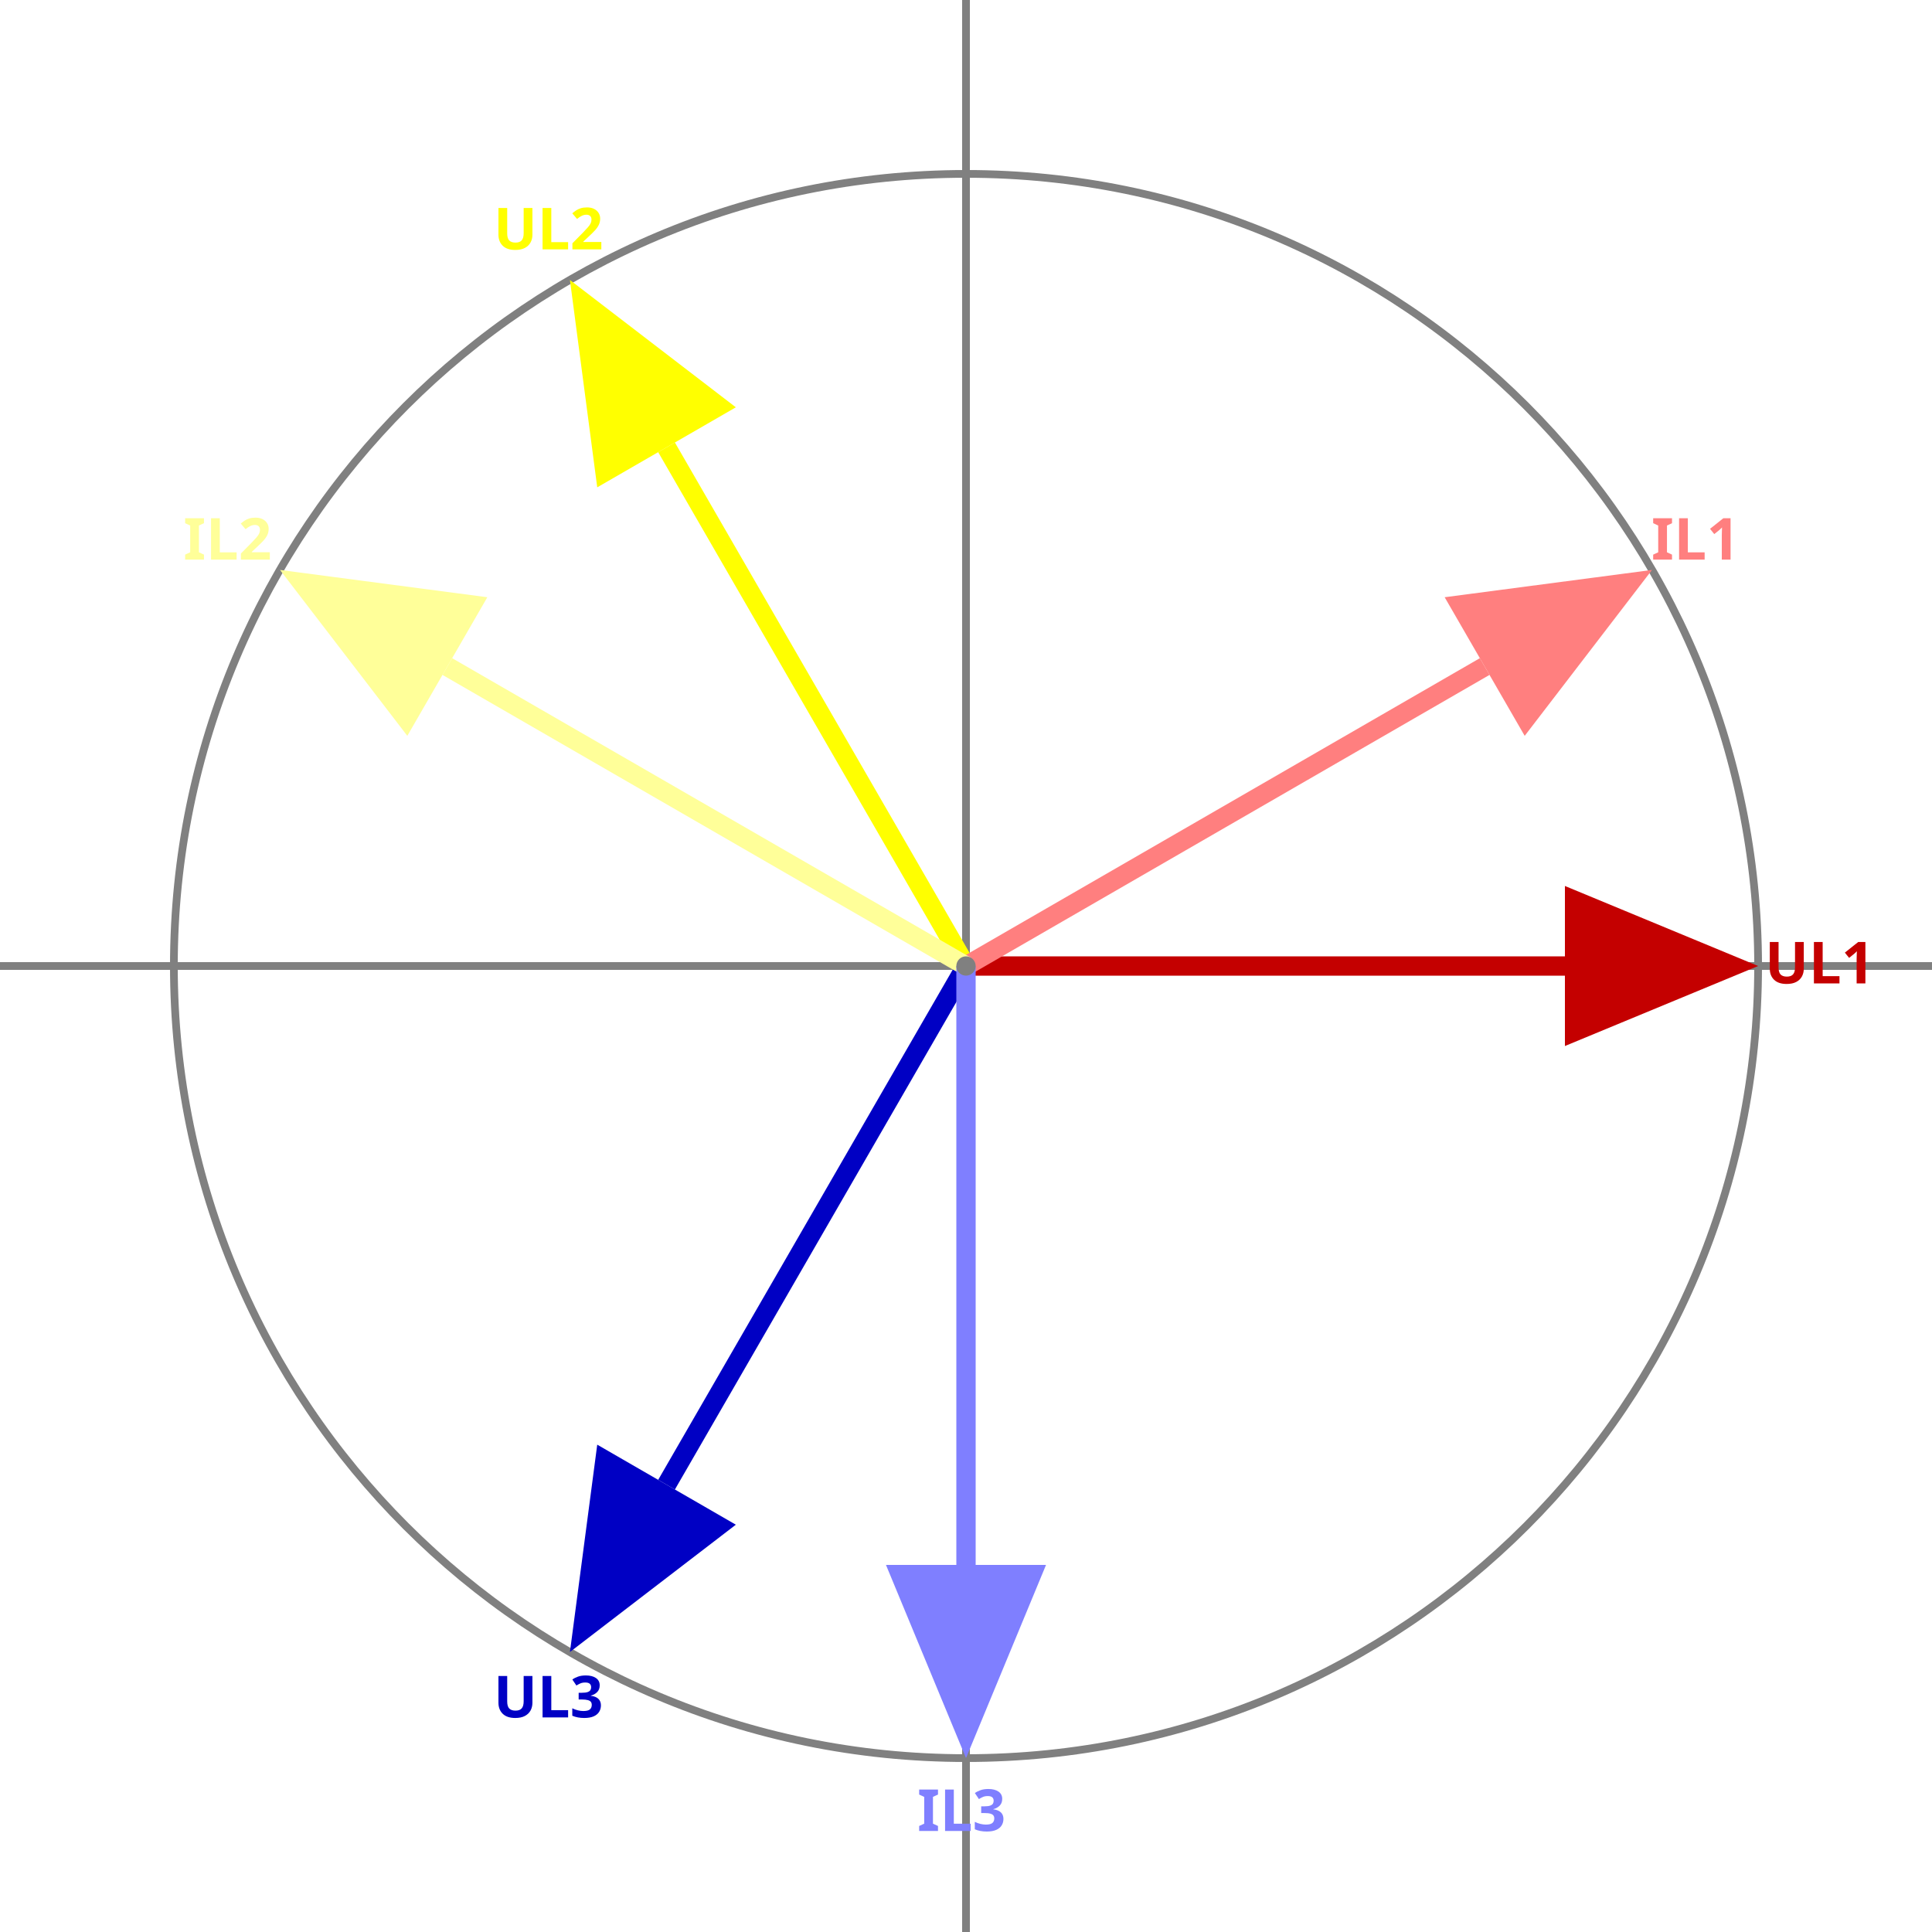
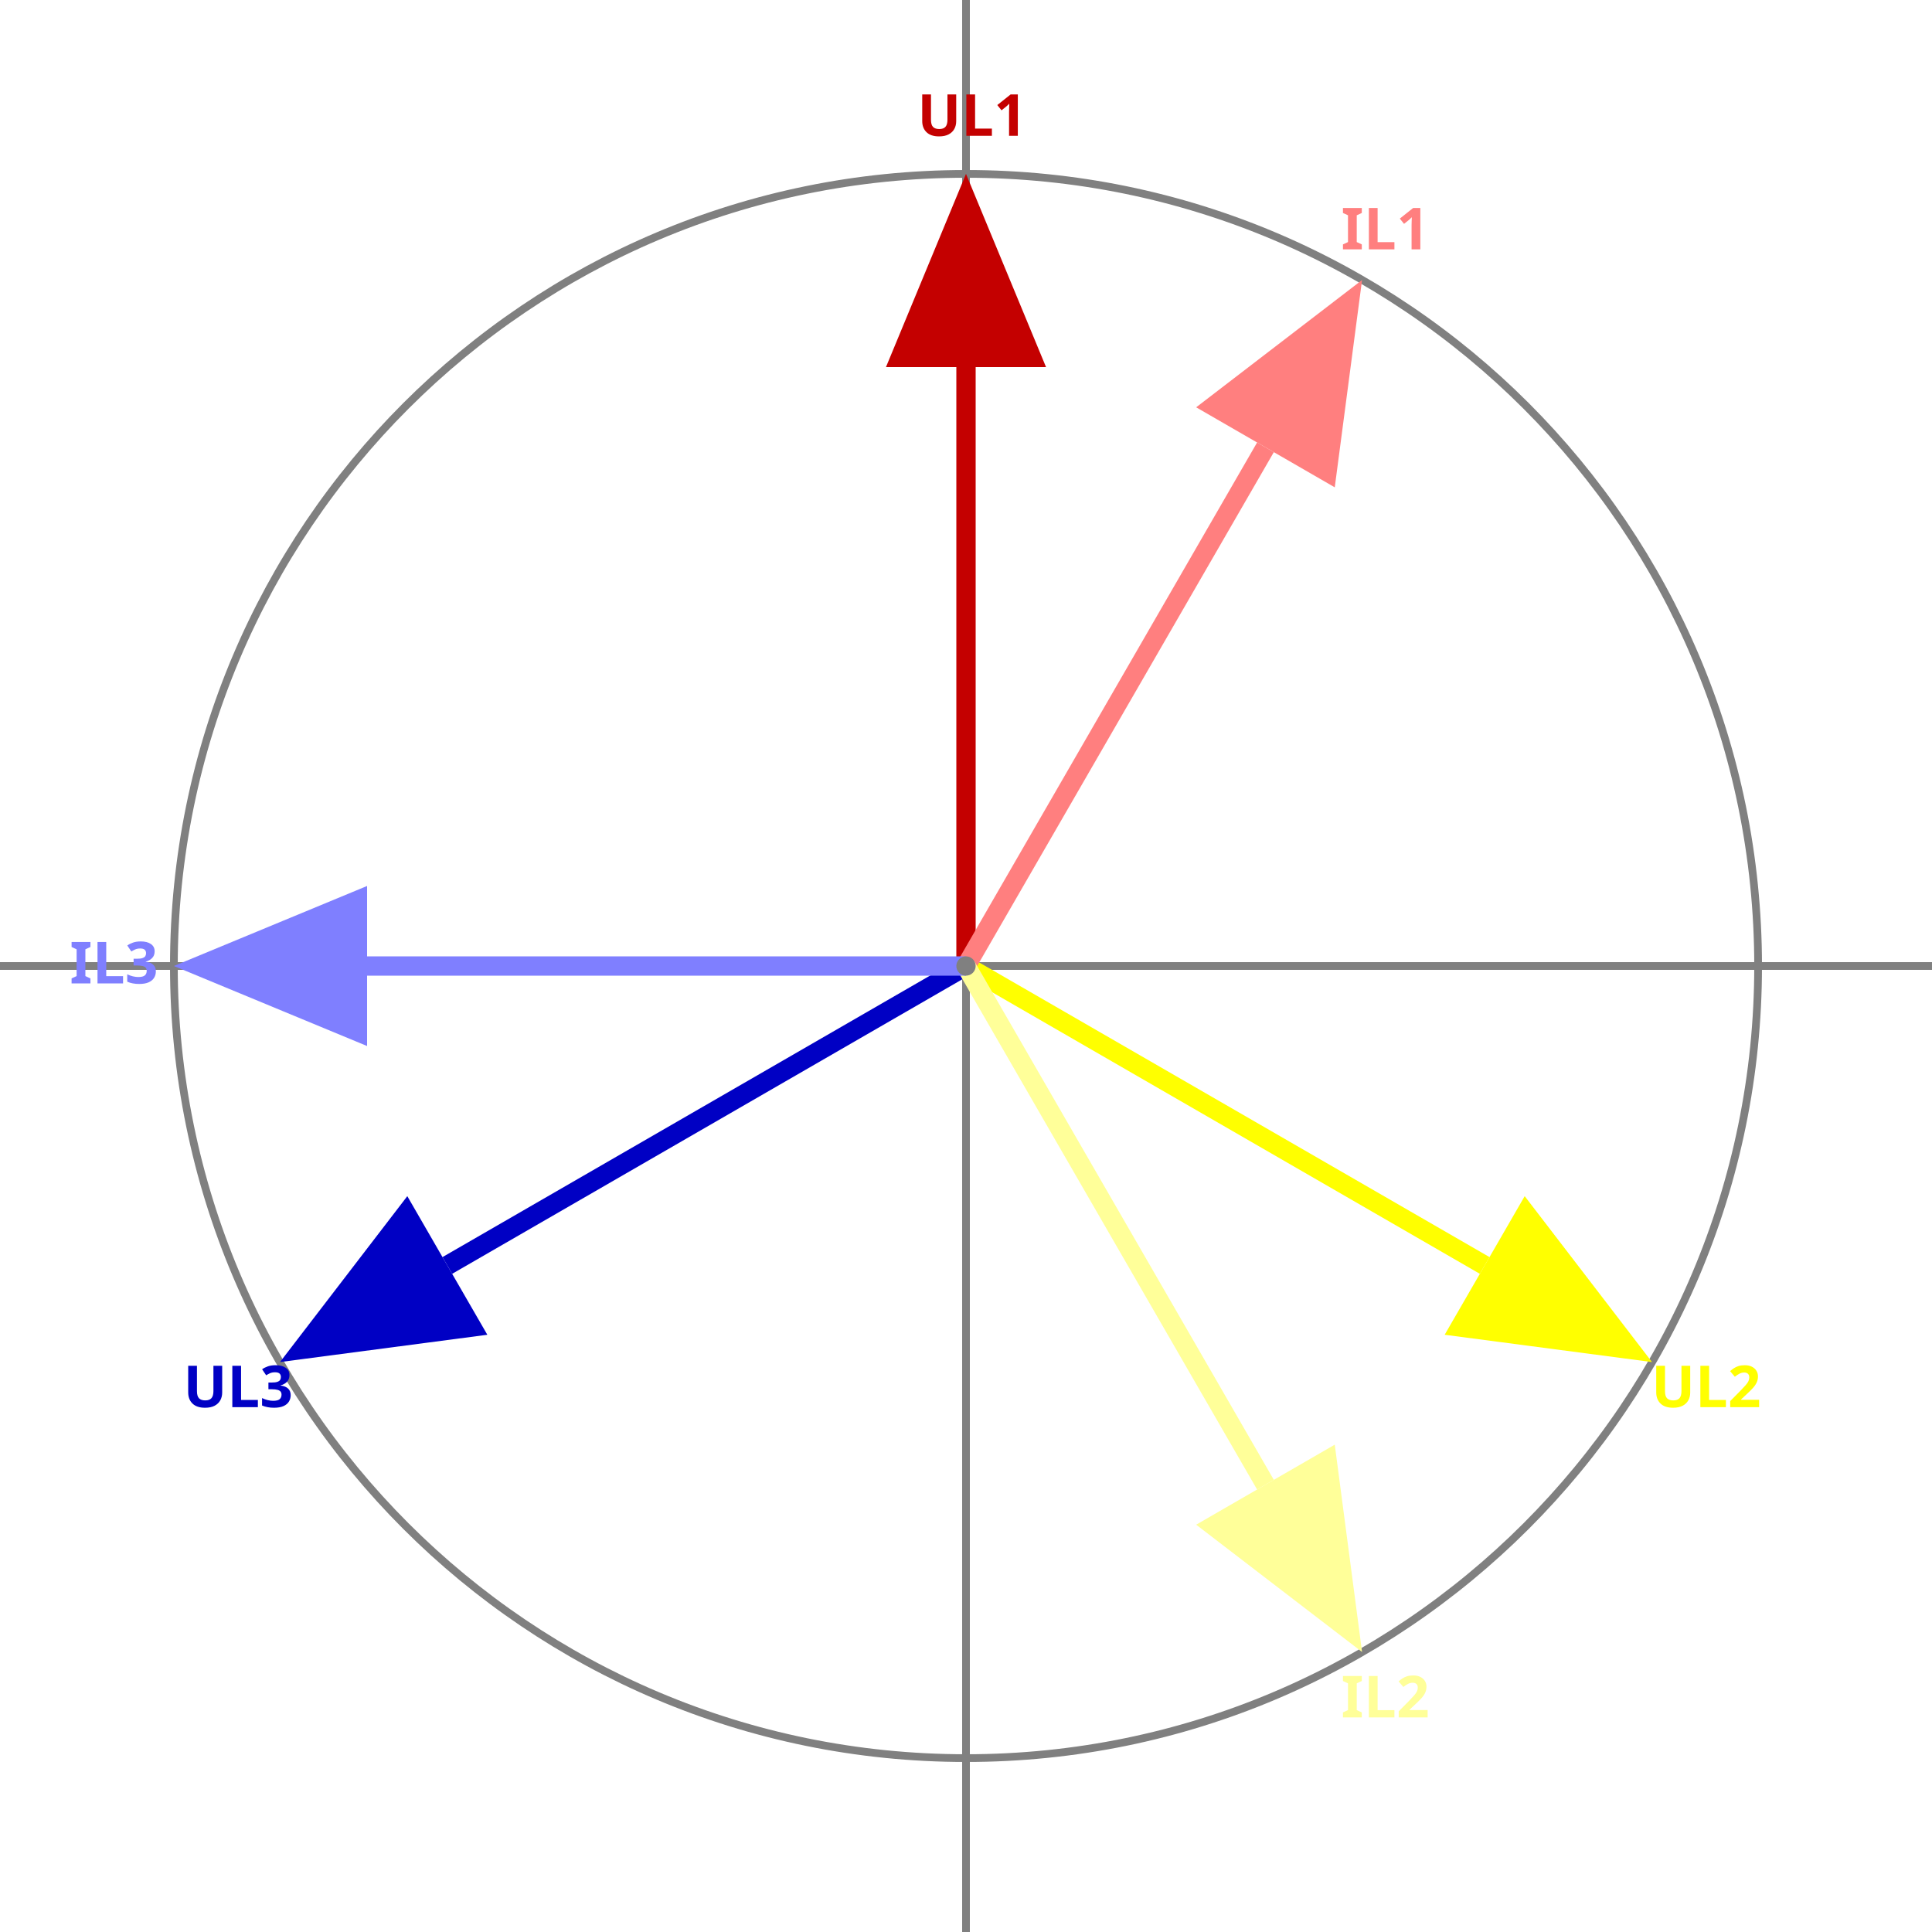
<svg xmlns="http://www.w3.org/2000/svg" width="705.556mm" height="705.556mm" viewBox="0 0 2000 2000" version="1.2" baseProfile="tiny">
  <defs>
</defs>
  <g fill="none" stroke="black" stroke-width="1" fill-rule="evenodd" stroke-linecap="square" stroke-linejoin="bevel">
    <g fill="none" stroke="#808080" stroke-opacity="1" stroke-width="8" stroke-linecap="square" stroke-linejoin="bevel" transform="matrix(1,0,0,1,0,0)" font-family="Sans" font-size="60" font-weight="570" font-style="normal">
      <polyline fill="none" vector-effect="none" points="0,1000 2000,1000 " />
      <polyline fill="none" vector-effect="none" points="1000,0 1000,2000 " />
      <path vector-effect="none" fill-rule="evenodd" d="M1820,1000 C1820,547.127 1452.87,180 1000,180 C547.127,180 180,547.127 180,1000 C180,1452.87 547.127,1820 1000,1820 C1452.87,1820 1820,1452.87 1820,1000 " />
    </g>
    <g fill="none" stroke="#c40000" stroke-opacity="1" stroke-width="20" stroke-linecap="square" stroke-linejoin="bevel" transform="matrix(1,0,0,1,0,0)" font-family="Sans" font-size="60" font-weight="570" font-style="normal">
-       <polyline fill="none" vector-effect="none" points="1010,1000 1610,1000 " />
+       <polyline fill="none" vector-effect="none" points="1000,990 1000,390 " />
    </g>
    <g fill="none" stroke="none" transform="matrix(1,0,0,1,0,0)" font-family="Sans" font-size="60" font-weight="570" font-style="normal">
-       <path vector-effect="none" fill-rule="evenodd" d="M1820,1000 L1620,1082.84 L1620,917.157 L1820,1000" />
+       <path vector-effect="none" fill-rule="evenodd" d="M1000,180 L1082.84,380 L917.157,380 L1000,180" />
    </g>
    <g fill="#c40000" fill-opacity="1" stroke="none" transform="matrix(1,0,0,1,0,0)" font-family="Sans" font-size="60" font-weight="570" font-style="normal">
-       <path vector-effect="none" fill-rule="evenodd" d="M1820,1000 L1620,1082.84 L1620,917.157" />
+       <path vector-effect="none" fill-rule="evenodd" d="M1000,180 L1082.84,380 L917.157,380" />
    </g>
    <g fill="none" stroke="#c40000" stroke-opacity="1" stroke-width="1" stroke-linecap="square" stroke-linejoin="bevel" transform="matrix(1,0,0,1,0,0)" font-family="Sans" font-size="60" font-weight="570" font-style="normal">
-       <text fill="#c40000" fill-opacity="1" stroke="none" xml:space="preserve" x="1827" y="1018" font-family="Sans" font-size="60" font-weight="570" font-style="normal">UL1</text>
+       <text fill="#c40000" fill-opacity="1" stroke="none" xml:space="preserve" x="949.594" y="140.6" font-family="Sans" font-size="60" font-weight="570" font-style="normal">UL1</text>
    </g>
    <g fill="none" stroke="#ffff00" stroke-opacity="1" stroke-width="20" stroke-linecap="square" stroke-linejoin="bevel" transform="matrix(1,0,0,1,0,0)" font-family="Sans" font-size="60" font-weight="570" font-style="normal">
-       <polyline fill="none" vector-effect="none" points="995,991.34 695,471.724 " />
+       <polyline fill="none" vector-effect="none" points="1008.66,1005 1528.28,1305 " />
    </g>
    <g fill="none" stroke="none" transform="matrix(1,0,0,1,0,0)" font-family="Sans" font-size="60" font-weight="570" font-style="normal">
-       <path vector-effect="none" fill-rule="evenodd" d="M590,289.859 L761.744,421.643 L618.256,504.486 L590,289.859" />
+       <path vector-effect="none" fill-rule="evenodd" d="M1710.14,1410 L1495.51,1381.74 L1578.36,1238.26 L1710.14,1410" />
    </g>
    <g fill="#ffff00" fill-opacity="1" stroke="none" transform="matrix(1,0,0,1,0,0)" font-family="Sans" font-size="60" font-weight="570" font-style="normal">
-       <path vector-effect="none" fill-rule="evenodd" d="M590,289.859 L761.744,421.643 L618.256,504.486" />
+       <path vector-effect="none" fill-rule="evenodd" d="M1710.14,1410 L1495.51,1381.74 L1578.36,1238.26" />
    </g>
    <g fill="none" stroke="#ffff00" stroke-opacity="1" stroke-width="1" stroke-linecap="square" stroke-linejoin="bevel" transform="matrix(1,0,0,1,0,0)" font-family="Sans" font-size="60" font-weight="570" font-style="normal">
-       <text fill="#ffff00" fill-opacity="1" stroke="none" xml:space="preserve" x="510.891" y="258.149" font-family="Sans" font-size="60" font-weight="570" font-style="normal">UL2</text>
+       <text fill="#ffff00" fill-opacity="1" stroke="none" xml:space="preserve" x="1709.44" y="1456.7" font-family="Sans" font-size="60" font-weight="570" font-style="normal">UL2</text>
    </g>
    <g fill="none" stroke="#0000c4" stroke-opacity="1" stroke-width="20" stroke-linecap="square" stroke-linejoin="bevel" transform="matrix(1,0,0,1,0,0)" font-family="Sans" font-size="60" font-weight="570" font-style="normal">
-       <polyline fill="none" vector-effect="none" points="995,1008.66 695,1528.28 " />
+       <polyline fill="none" vector-effect="none" points="991.34,1005 471.725,1305 " />
    </g>
    <g fill="none" stroke="none" transform="matrix(1,0,0,1,0,0)" font-family="Sans" font-size="60" font-weight="570" font-style="normal">
-       <path vector-effect="none" fill-rule="evenodd" d="M590,1710.14 L618.256,1495.51 L761.744,1578.36 L590,1710.14" />
+       <path vector-effect="none" fill-rule="evenodd" d="M289.859,1410 L421.643,1238.26 L504.486,1381.74 L289.859,1410" />
    </g>
    <g fill="#0000c4" fill-opacity="1" stroke="none" transform="matrix(1,0,0,1,0,0)" font-family="Sans" font-size="60" font-weight="570" font-style="normal">
-       <path vector-effect="none" fill-rule="evenodd" d="M590,1710.14 L618.256,1495.51 L761.744,1578.36" />
+       <path vector-effect="none" fill-rule="evenodd" d="M289.859,1410 L421.643,1238.26 L504.486,1381.74" />
    </g>
    <g fill="none" stroke="#0000c4" stroke-opacity="1" stroke-width="1" stroke-linecap="square" stroke-linejoin="bevel" transform="matrix(1,0,0,1,0,0)" font-family="Sans" font-size="60" font-weight="570" font-style="normal">
-       <text fill="#0000c4" fill-opacity="1" stroke="none" xml:space="preserve" x="510.891" y="1777.85" font-family="Sans" font-size="60" font-weight="570" font-style="normal">UL3</text>
+       <text fill="#0000c4" fill-opacity="1" stroke="none" xml:space="preserve" x="189.734" y="1456.7" font-family="Sans" font-size="60" font-weight="570" font-style="normal">UL3</text>
    </g>
    <g fill="none" stroke="#ff7f7f" stroke-opacity="1" stroke-width="20" stroke-linecap="square" stroke-linejoin="bevel" transform="matrix(1,0,0,1,0,0)" font-family="Sans" font-size="60" font-weight="570" font-style="normal">
-       <polyline fill="none" vector-effect="none" points="1008.66,995 1528.28,695 " />
+       <polyline fill="none" vector-effect="none" points="1005,991.34 1305,471.724 " />
    </g>
    <g fill="none" stroke="none" transform="matrix(1,0,0,1,0,0)" font-family="Sans" font-size="60" font-weight="570" font-style="normal">
-       <path vector-effect="none" fill-rule="evenodd" d="M1710.14,590 L1578.36,761.744 L1495.51,618.256 L1710.14,590" />
+       <path vector-effect="none" fill-rule="evenodd" d="M1410,289.859 L1381.74,504.486 L1238.26,421.643 L1410,289.859" />
    </g>
    <g fill="#ff7f7f" fill-opacity="1" stroke="none" transform="matrix(1,0,0,1,0,0)" font-family="Sans" font-size="60" font-weight="570" font-style="normal">
-       <path vector-effect="none" fill-rule="evenodd" d="M1710.14,590 L1578.36,761.744 L1495.51,618.256" />
+       <path vector-effect="none" fill-rule="evenodd" d="M1410,289.859 L1381.74,504.486 L1238.26,421.643" />
    </g>
    <g fill="none" stroke="#ff7f7f" stroke-opacity="1" stroke-width="1" stroke-linecap="square" stroke-linejoin="bevel" transform="matrix(1,0,0,1,0,0)" font-family="Sans" font-size="60" font-weight="570" font-style="normal">
-       <text fill="#ff7f7f" fill-opacity="1" stroke="none" xml:space="preserve" x="1709.44" y="579.3" font-family="Sans" font-size="60" font-weight="570" font-style="normal">IL1</text>
+       <text fill="#ff7f7f" fill-opacity="1" stroke="none" xml:space="preserve" x="1388.3" y="258.149" font-family="Sans" font-size="60" font-weight="570" font-style="normal">IL1</text>
    </g>
    <g fill="none" stroke="#ffff99" stroke-opacity="1" stroke-width="20" stroke-linecap="square" stroke-linejoin="bevel" transform="matrix(1,0,0,1,0,0)" font-family="Sans" font-size="60" font-weight="570" font-style="normal">
-       <polyline fill="none" vector-effect="none" points="991.34,995 471.724,695 " />
+       <polyline fill="none" vector-effect="none" points="1005,1008.66 1305,1528.28 " />
    </g>
    <g fill="none" stroke="none" transform="matrix(1,0,0,1,0,0)" font-family="Sans" font-size="60" font-weight="570" font-style="normal">
-       <path vector-effect="none" fill-rule="evenodd" d="M289.859,590 L504.486,618.256 L421.643,761.744 L289.859,590" />
+       <path vector-effect="none" fill-rule="evenodd" d="M1410,1710.14 L1238.26,1578.36 L1381.74,1495.51 L1410,1710.14" />
    </g>
    <g fill="#ffff99" fill-opacity="1" stroke="none" transform="matrix(1,0,0,1,0,0)" font-family="Sans" font-size="60" font-weight="570" font-style="normal">
-       <path vector-effect="none" fill-rule="evenodd" d="M289.859,590 L504.486,618.256 L421.643,761.744" />
+       <path vector-effect="none" fill-rule="evenodd" d="M1410,1710.14 L1238.26,1578.36 L1381.74,1495.51" />
    </g>
    <g fill="none" stroke="#ffff99" stroke-opacity="1" stroke-width="1" stroke-linecap="square" stroke-linejoin="bevel" transform="matrix(1,0,0,1,0,0)" font-family="Sans" font-size="60" font-weight="570" font-style="normal">
-       <text fill="#ffff99" fill-opacity="1" stroke="none" xml:space="preserve" x="189.734" y="579.3" font-family="Sans" font-size="60" font-weight="570" font-style="normal">IL2</text>
+       <text fill="#ffff99" fill-opacity="1" stroke="none" xml:space="preserve" x="1388.3" y="1777.85" font-family="Sans" font-size="60" font-weight="570" font-style="normal">IL2</text>
    </g>
    <g fill="none" stroke="#7f7fff" stroke-opacity="1" stroke-width="20" stroke-linecap="square" stroke-linejoin="bevel" transform="matrix(1,0,0,1,0,0)" font-family="Sans" font-size="60" font-weight="570" font-style="normal">
-       <polyline fill="none" vector-effect="none" points="1000,1010 1000,1610 " />
+       <polyline fill="none" vector-effect="none" points="990,1000 390,1000 " />
    </g>
    <g fill="none" stroke="none" transform="matrix(1,0,0,1,0,0)" font-family="Sans" font-size="60" font-weight="570" font-style="normal">
-       <path vector-effect="none" fill-rule="evenodd" d="M1000,1820 L917.157,1620 L1082.84,1620 L1000,1820" />
+       <path vector-effect="none" fill-rule="evenodd" d="M180,1000 L380,917.157 L380,1082.84 L180,1000" />
    </g>
    <g fill="#7f7fff" fill-opacity="1" stroke="none" transform="matrix(1,0,0,1,0,0)" font-family="Sans" font-size="60" font-weight="570" font-style="normal">
-       <path vector-effect="none" fill-rule="evenodd" d="M1000,1820 L917.157,1620 L1082.84,1620" />
+       <path vector-effect="none" fill-rule="evenodd" d="M180,1000 L380,917.157 L380,1082.84" />
    </g>
    <g fill="none" stroke="#7f7fff" stroke-opacity="1" stroke-width="1" stroke-linecap="square" stroke-linejoin="bevel" transform="matrix(1,0,0,1,0,0)" font-family="Sans" font-size="60" font-weight="570" font-style="normal">
-       <text fill="#7f7fff" fill-opacity="1" stroke="none" xml:space="preserve" x="949.594" y="1895.4" font-family="Sans" font-size="60" font-weight="570" font-style="normal">IL3</text>
+       <text fill="#7f7fff" fill-opacity="1" stroke="none" xml:space="preserve" x="72.188" y="1018" font-family="Sans" font-size="60" font-weight="570" font-style="normal">IL3</text>
    </g>
    <g fill="#808080" fill-opacity="1" stroke="none" transform="matrix(1,0,0,1,0,0)" font-family="Sans" font-size="60" font-weight="570" font-style="normal">
      <circle cx="1000" cy="1000" r="10" />
    </g>
  </g>
</svg>
